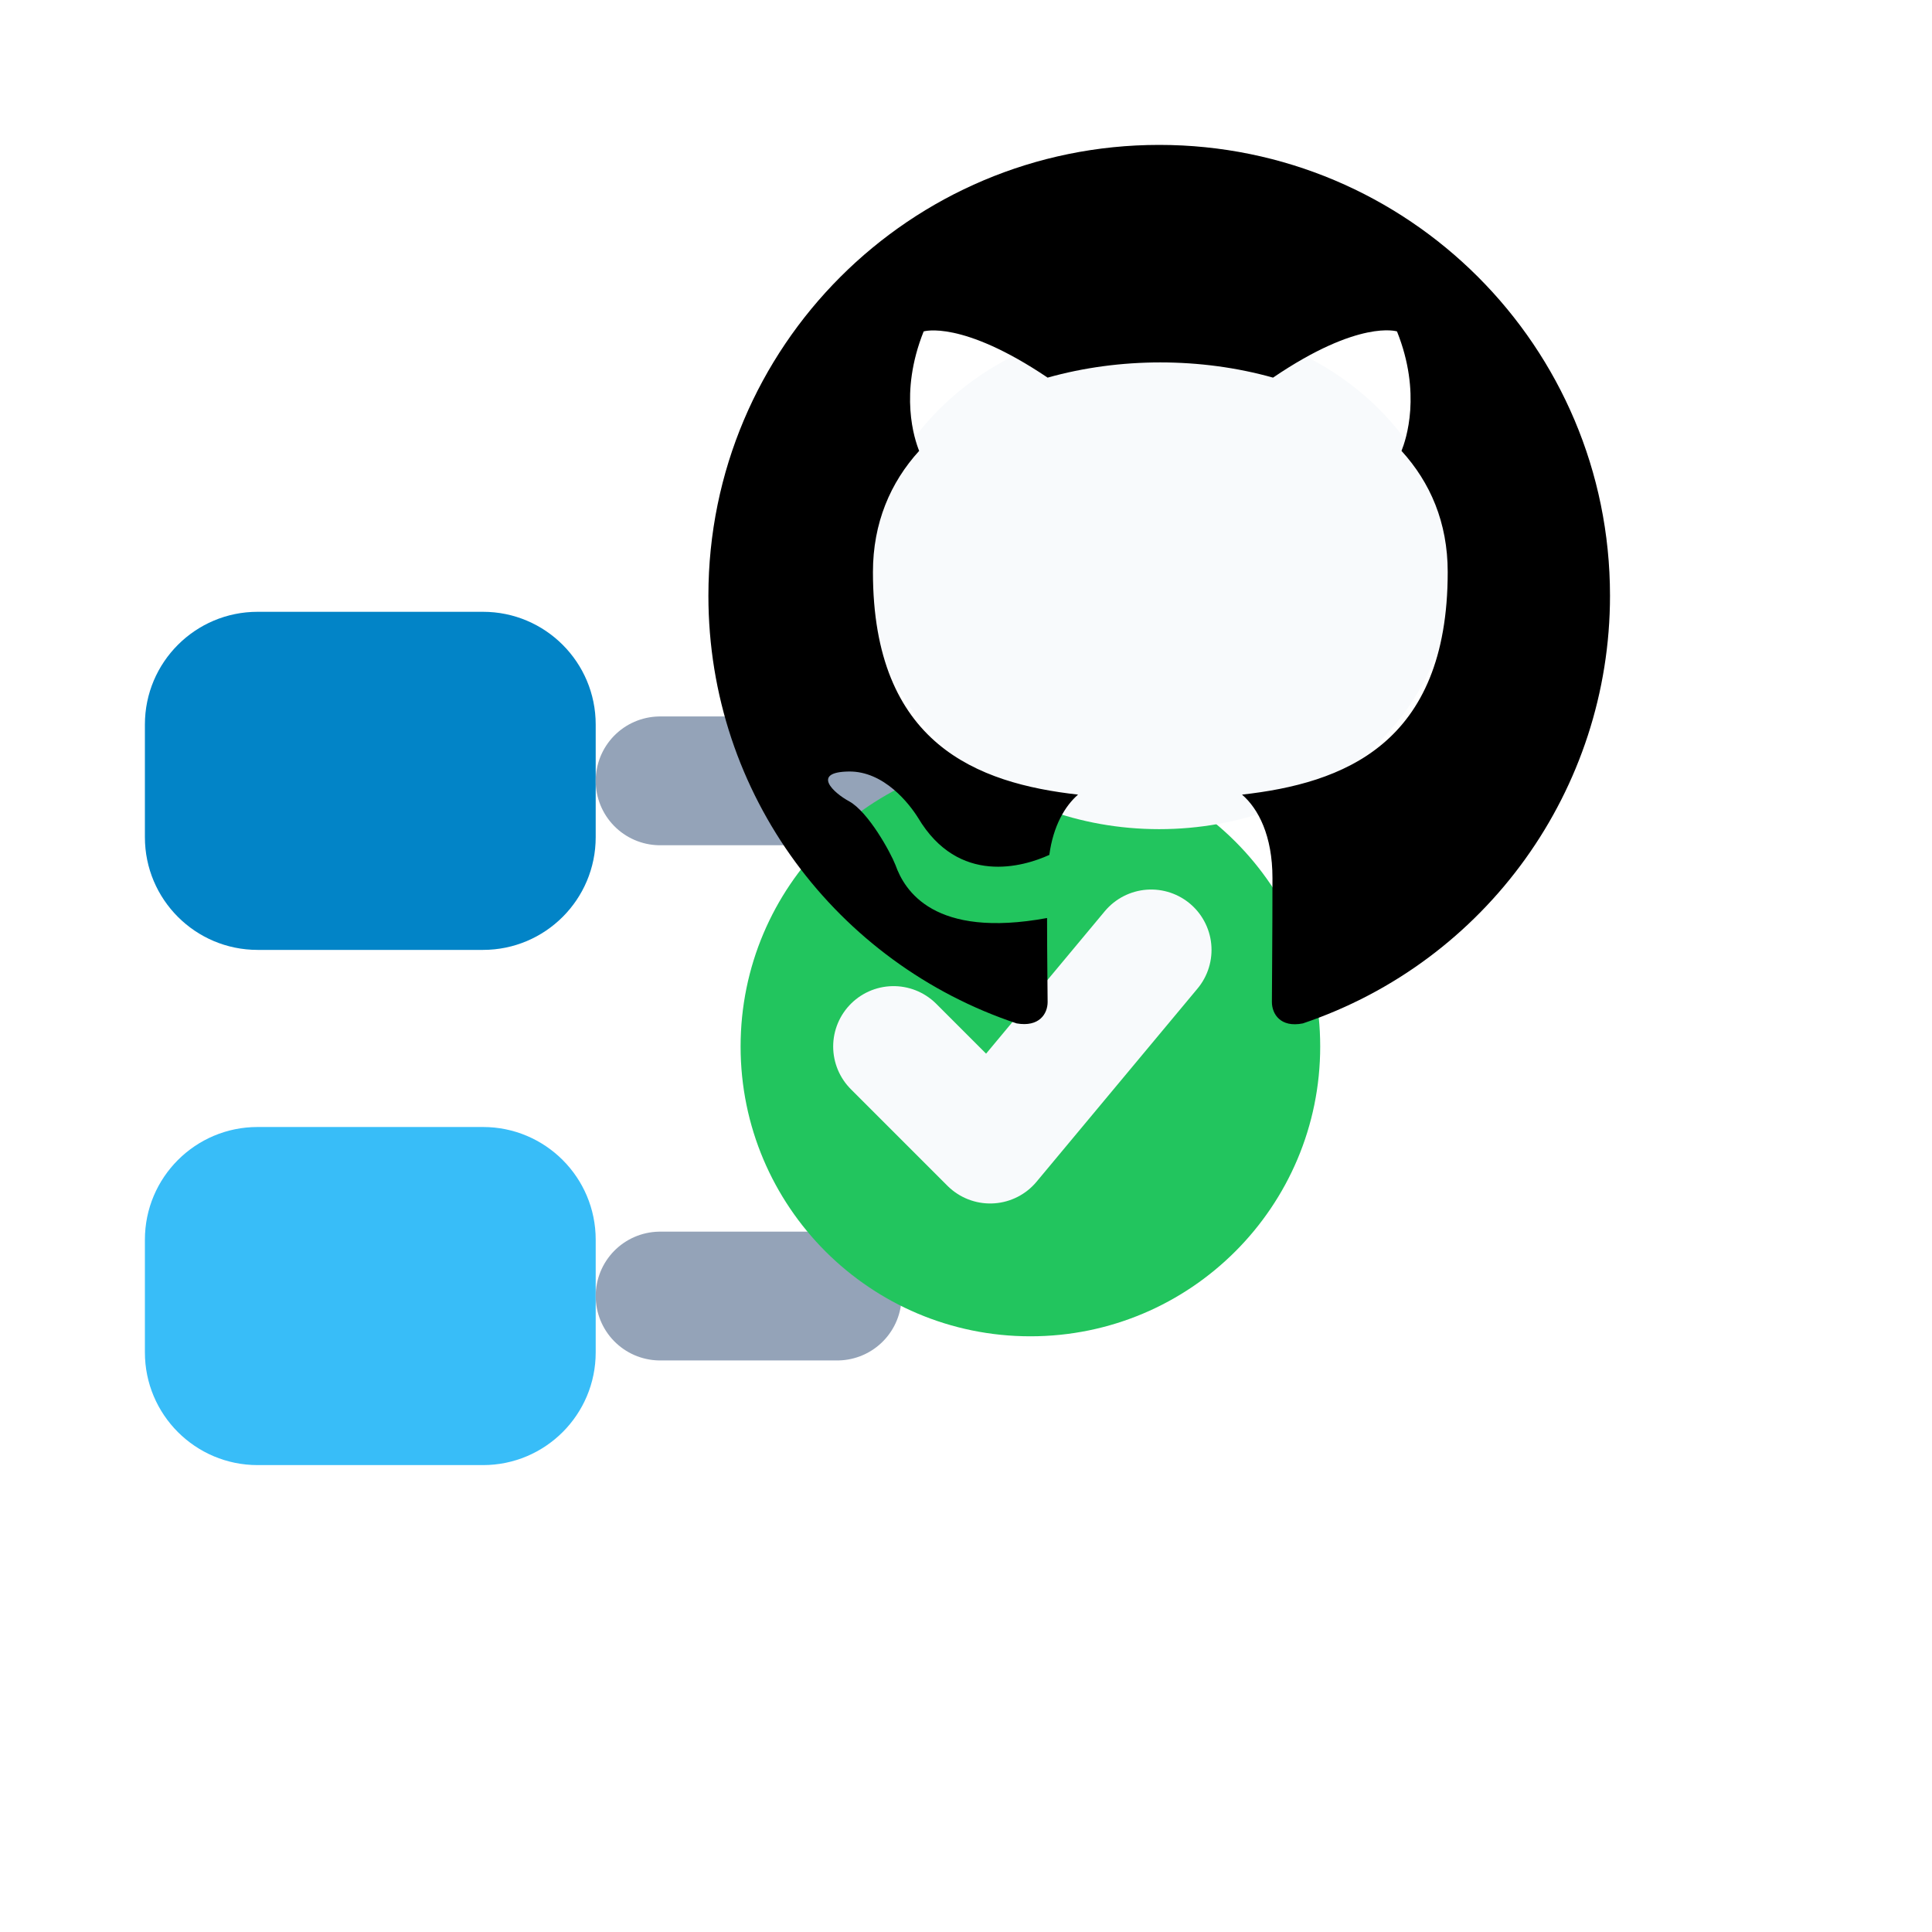
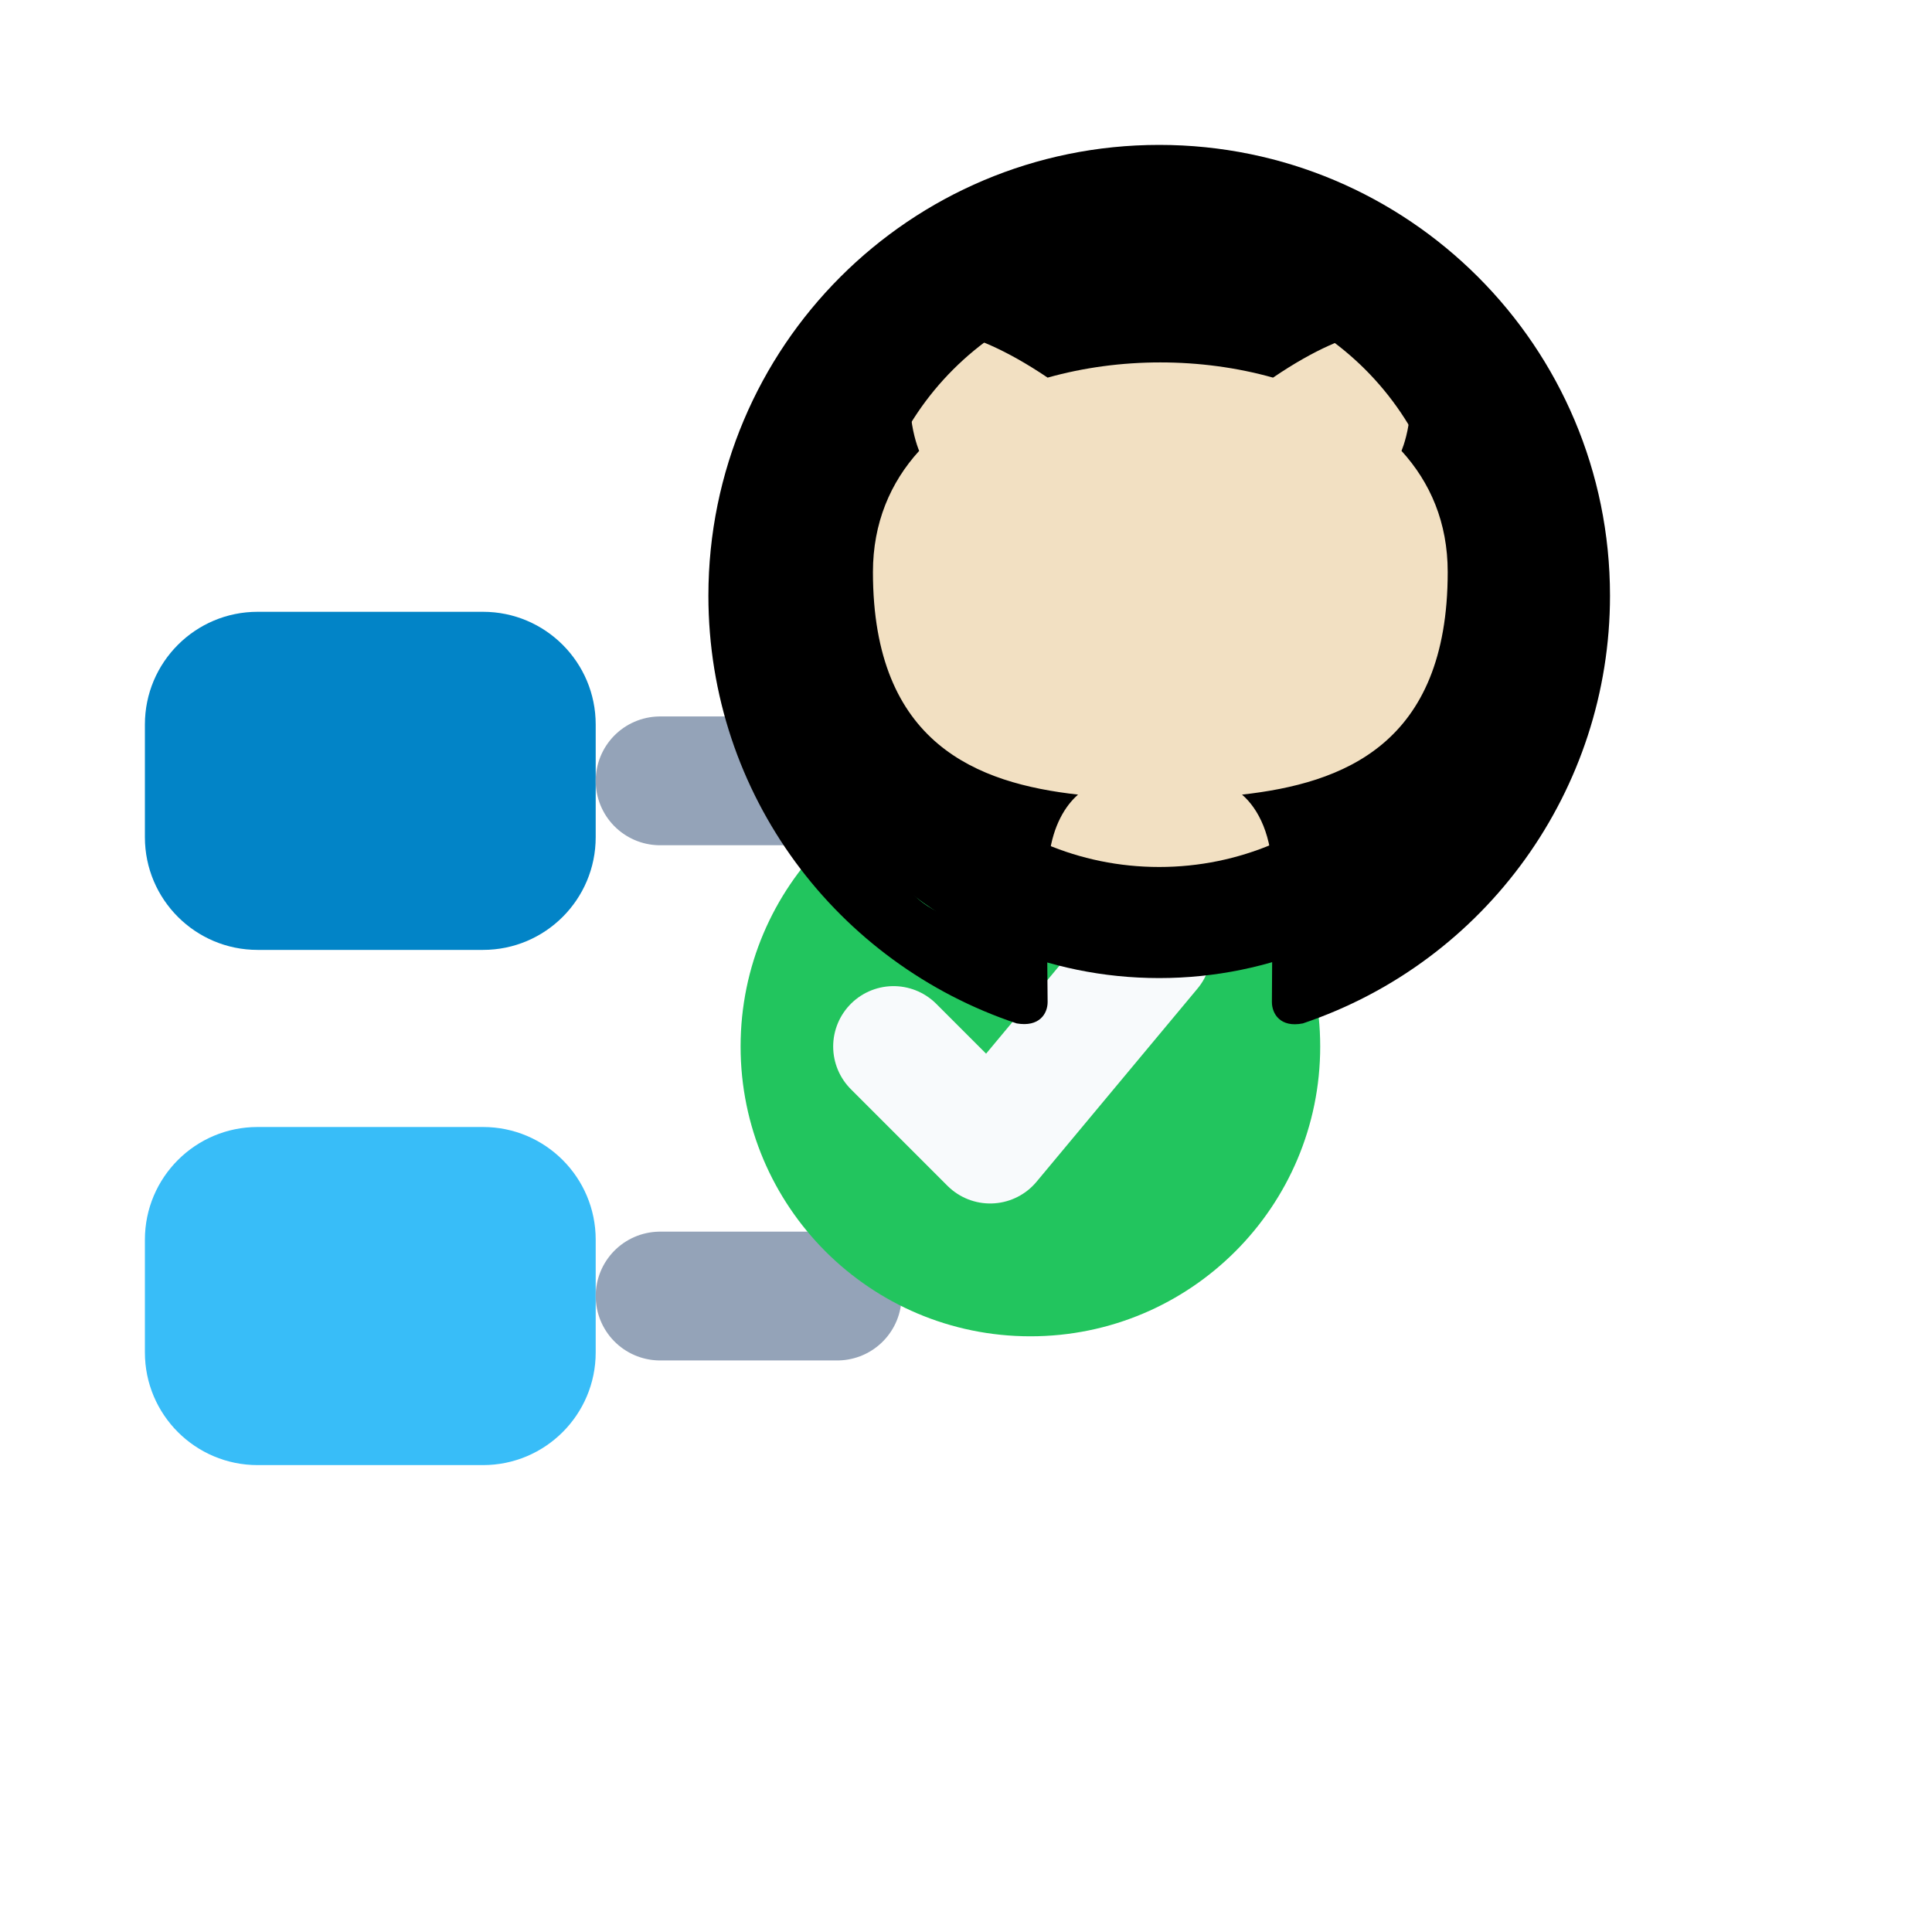
<svg xmlns="http://www.w3.org/2000/svg" viewBox="0 0 24 24" width="24" height="24">
  <g transform="translate(1.2 6.2)">
    <g transform="translate(-1.8 -2.6)">
      <rect x="2.4" y="4" width="5.6" height="4.2" rx="1.4" fill="#0284c7" />
      <rect x="2.4" y="10.4" width="5.6" height="4.2" rx="1.4" fill="#38bdf8" />
      <path d="M8.8 6.1h2.2M8.8 12.5h2.2" stroke="#94a3b8" stroke-width="1.6" stroke-linecap="round" />
      <circle cx="13.4" cy="9.4" r="3.6" fill="#22c55e" />
      <path d="M11.7 9.4 12.9 10.6l2-2.4" fill="none" stroke="#f8fafc" stroke-width="1.5" stroke-linecap="round" stroke-linejoin="round" />
    </g>
  </g>
  <g transform="translate(8.8 1.8)">
-     <ellipse cx="5.6" cy="5.35" rx="3.62" ry="3.15" fill="#f8fafc" />
+     <circle cx="5.6" cy="5.3" r="5.05" fill="#000" />
+     <circle cx="5.6" cy="5.35" r="3.62" fill="#f2e0c2" />
    <path d="M8 0C3.58 0 0 3.58 0 8c0 3.54 2.29 6.53 5.47 7.59.4.07.55-.17.55-.38 0-.19-.01-.82-.01-1.49-2.01.37-2.53-.49-2.69-.94-.09-.23-.48-.94-.82-1.13-.28-.15-.68-.52-.01-.53.63-.01 1.08.58 1.23.82.72 1.21 1.87.87 2.33.66.07-.52.28-.87.51-1.07-1.78-.2-3.64-.89-3.64-3.95 0-.87.31-1.59.82-2.15-.08-.2-.36-1.02.08-2.12 0 0 .67-.21 2.2.82.64-.18 1.32-.27 2-.27s1.36.09 2 .27c1.53-1.04 2.2-.82 2.2-.82.44 1.1.16 1.92.08 2.12.51.56.82 1.27.82 2.15 0 3.07-1.87 3.75-3.65 3.95.29.25.54.73.54 1.48 0 1.07-.01 1.93-.01 2.2 0 .21.15.46.55.38A8.01 8.01 0 0 0 16 8c0-4.42-3.58-8-8-8" transform="scale(0.7)" fill="#000" />
  </g>
</svg>
